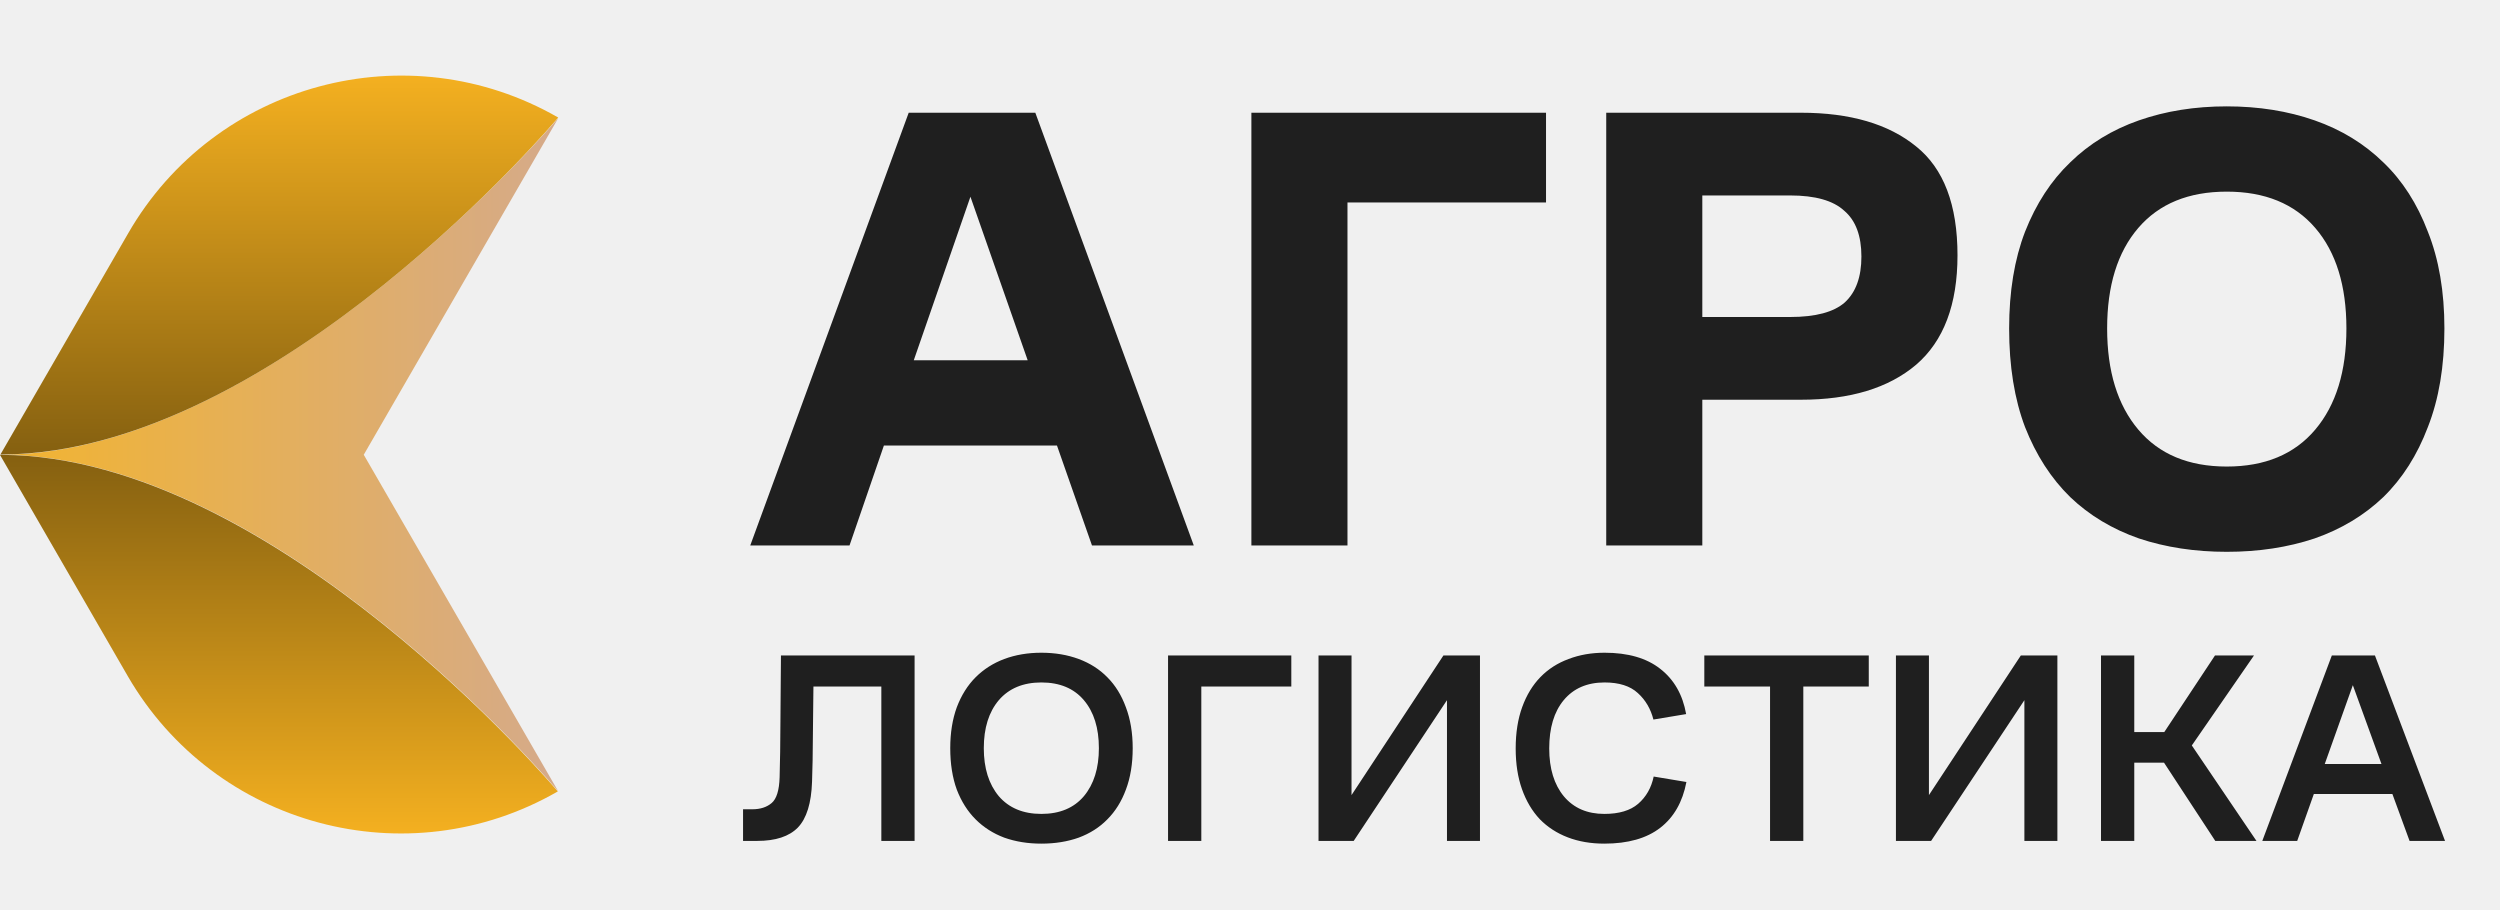
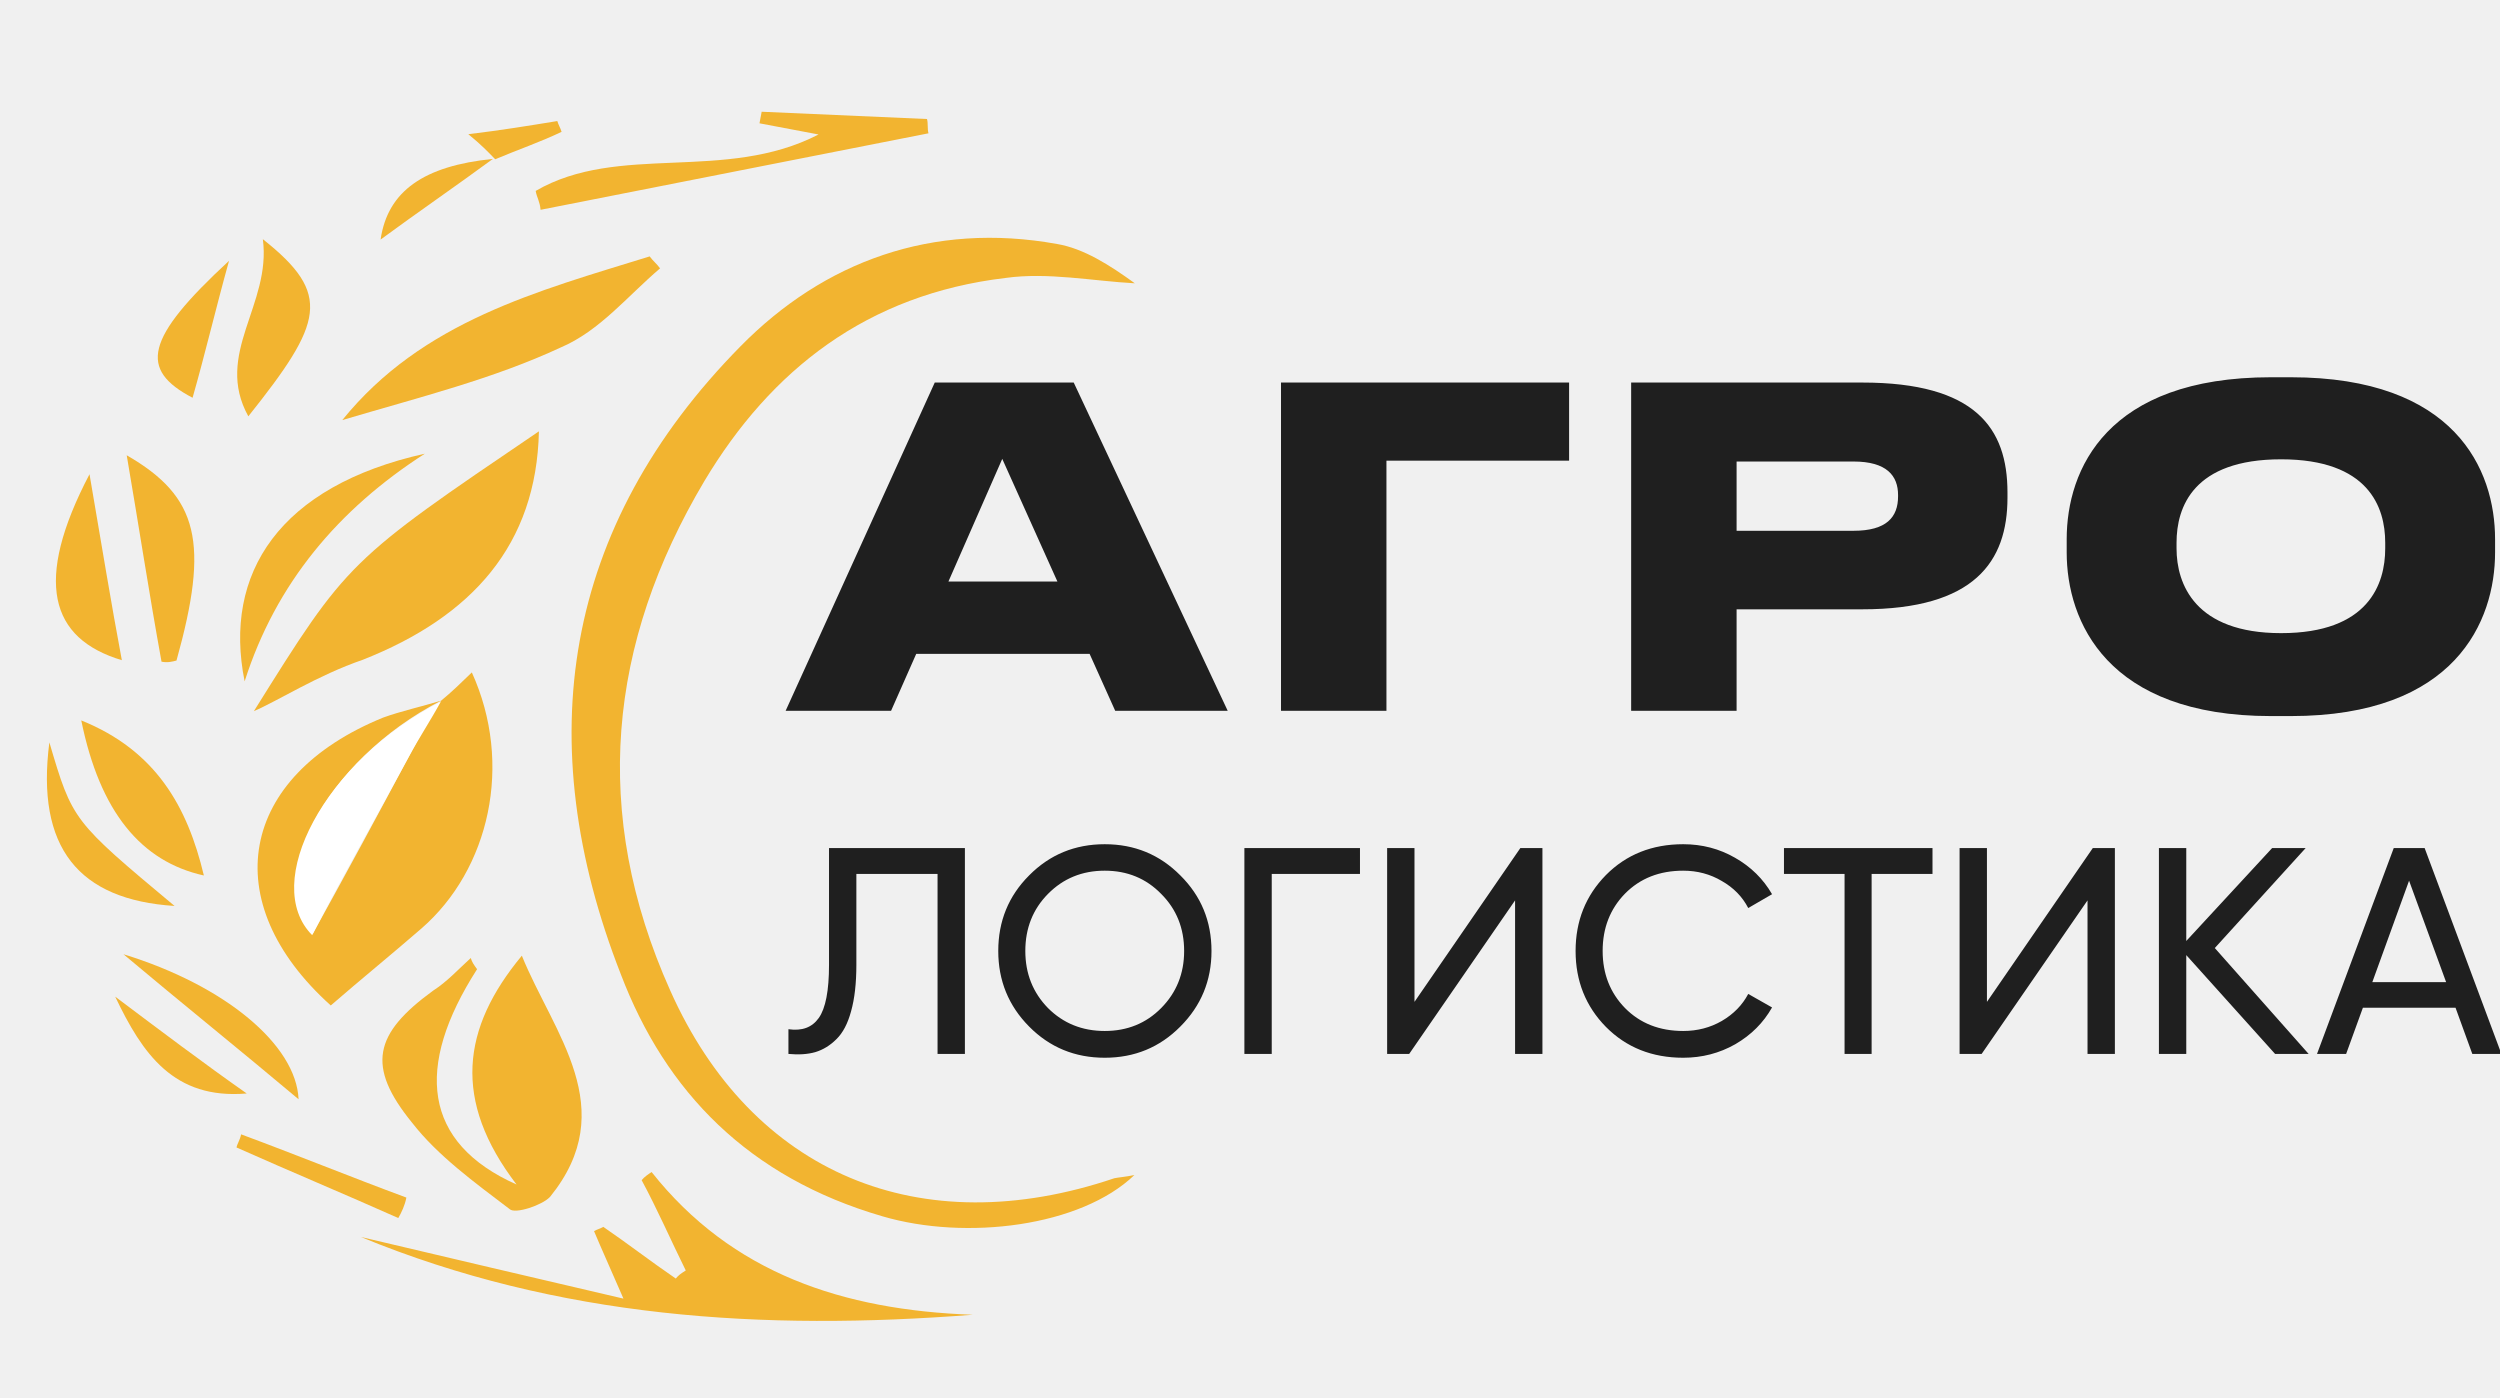
- <svg xmlns="http://www.w3.org/2000/svg" width="110" height="40" viewBox="0 0 110 40" fill="none">
-   <path d="M0.118 20.009C12.158 20.092 24.562 34.819 24.562 34.819L16.005 20.009L24.562 5.2C24.546 5.184 12.141 19.91 0.118 20.009Z" fill="url(#paint0_linear_49_17288)" />
-   <path d="M24.543 34.823C24.543 34.823 12.138 20.097 0.099 20.014C0.066 20.014 0.032 20.014 -0.001 20.014L5.621 29.748C9.452 36.365 17.926 38.637 24.543 34.823Z" fill="url(#paint1_linear_49_17288)" />
-   <path d="M5.641 10.264L0.019 19.998C0.052 19.998 0.085 19.998 0.118 19.998C12.158 19.915 24.562 5.172 24.562 5.172C17.929 1.358 9.455 3.647 5.641 10.264Z" fill="url(#paint2_linear_49_17288)" />
-   <path d="M45.554 4.96L52.526 24H48.047L46.507 19.604H38.891L37.379 24H33.011L39.983 4.96H45.554ZM40.206 15.852H45.218L42.699 8.656L40.206 15.852ZM55.061 24V4.96H68.025V8.908H59.289V24H55.061ZM70.674 24V4.96H79.242C81.408 4.96 83.097 5.455 84.31 6.444C85.524 7.415 86.13 9.011 86.13 11.232C86.13 13.397 85.524 15.003 84.31 16.048C83.097 17.075 81.408 17.588 79.242 17.588H74.902V24H70.674ZM74.902 13.948H78.766C79.886 13.948 80.689 13.733 81.174 13.304C81.66 12.856 81.902 12.184 81.902 11.288C81.902 10.373 81.65 9.701 81.146 9.272C80.661 8.824 79.868 8.6 78.766 8.6H74.902V13.948ZM97.978 24.28C96.578 24.28 95.29 24.084 94.114 23.692C92.938 23.281 91.93 22.675 91.09 21.872C90.25 21.051 89.587 20.024 89.102 18.792C88.635 17.56 88.402 16.113 88.402 14.452C88.402 12.828 88.635 11.409 89.102 10.196C89.587 8.964 90.25 7.947 91.09 7.144C91.93 6.323 92.938 5.707 94.114 5.296C95.29 4.885 96.578 4.68 97.978 4.68C99.378 4.68 100.666 4.885 101.842 5.296C103.018 5.707 104.026 6.323 104.866 7.144C105.706 7.947 106.359 8.964 106.826 10.196C107.311 11.409 107.554 12.828 107.554 14.452C107.554 16.113 107.311 17.56 106.826 18.792C106.359 20.024 105.706 21.051 104.866 21.872C104.026 22.675 103.018 23.281 101.842 23.692C100.666 24.084 99.378 24.28 97.978 24.28ZM97.978 20.528C99.658 20.528 100.955 19.987 101.87 18.904C102.785 17.821 103.242 16.337 103.242 14.452C103.242 12.567 102.785 11.092 101.87 10.028C100.955 8.964 99.658 8.432 97.978 8.432C96.298 8.432 95.001 8.964 94.086 10.028C93.171 11.092 92.714 12.567 92.714 14.452C92.714 16.337 93.171 17.821 94.086 18.904C95.001 19.987 96.298 20.528 97.978 20.528Z" fill="#1F1F1F" />
-   <path d="M34.303 34.204C34.31 33.884 34.319 33.512 34.327 33.088C34.334 32.656 34.339 32.204 34.339 31.732C34.346 31.26 34.35 30.776 34.35 30.28C34.358 29.776 34.362 29.296 34.362 28.84H40.242V37H38.779V30.208H35.791C35.791 30.536 35.786 30.888 35.779 31.264C35.779 31.632 35.775 32.004 35.767 32.38C35.767 32.748 35.763 33.108 35.755 33.46C35.746 33.804 35.739 34.116 35.73 34.396C35.699 35.34 35.49 36.012 35.106 36.412C34.722 36.804 34.127 37 33.319 37H32.694V35.608H33.102C33.455 35.608 33.739 35.516 33.955 35.332C34.17 35.148 34.286 34.772 34.303 34.204ZM45.819 37.12C45.227 37.12 44.683 37.032 44.187 36.856C43.699 36.672 43.279 36.404 42.927 36.052C42.575 35.7 42.299 35.264 42.099 34.744C41.907 34.216 41.811 33.608 41.811 32.92C41.811 32.248 41.907 31.648 42.099 31.12C42.299 30.592 42.575 30.152 42.927 29.8C43.279 29.448 43.699 29.18 44.187 28.996C44.683 28.812 45.227 28.72 45.819 28.72C46.419 28.72 46.967 28.812 47.463 28.996C47.959 29.18 48.379 29.448 48.723 29.8C49.075 30.152 49.347 30.592 49.539 31.12C49.739 31.648 49.839 32.248 49.839 32.92C49.839 33.608 49.739 34.216 49.539 34.744C49.347 35.264 49.075 35.7 48.723 36.052C48.379 36.404 47.959 36.672 47.463 36.856C46.967 37.032 46.419 37.12 45.819 37.12ZM45.819 35.812C46.627 35.812 47.251 35.552 47.691 35.032C48.131 34.504 48.351 33.8 48.351 32.92C48.351 32.032 48.131 31.328 47.691 30.808C47.251 30.288 46.627 30.028 45.819 30.028C45.019 30.028 44.395 30.288 43.947 30.808C43.507 31.328 43.287 32.032 43.287 32.92C43.287 33.8 43.507 34.504 43.947 35.032C44.395 35.552 45.019 35.812 45.819 35.812ZM51.394 37V28.84H56.818V30.208H52.858V37H51.394ZM63.667 37V30.808L59.563 37H58.015V28.84H59.467V34.984L63.511 28.84H65.119V37H63.667ZM70.59 35.812C71.238 35.812 71.734 35.664 72.078 35.368C72.43 35.064 72.658 34.664 72.762 34.168L74.202 34.408C74.034 35.288 73.65 35.96 73.05 36.424C72.45 36.888 71.63 37.12 70.59 37.12C69.998 37.12 69.462 37.028 68.982 36.844C68.502 36.66 68.09 36.392 67.746 36.04C67.41 35.68 67.15 35.24 66.966 34.72C66.782 34.2 66.69 33.604 66.69 32.932C66.69 32.244 66.786 31.636 66.978 31.108C67.17 30.58 67.438 30.14 67.782 29.788C68.126 29.436 68.538 29.172 69.018 28.996C69.498 28.812 70.026 28.72 70.602 28.72C71.634 28.72 72.45 28.956 73.05 29.428C73.658 29.9 74.038 30.564 74.19 31.42L72.75 31.66C72.63 31.188 72.402 30.8 72.066 30.496C71.73 30.184 71.242 30.028 70.602 30.028C69.834 30.028 69.234 30.288 68.802 30.808C68.378 31.32 68.166 32.028 68.166 32.932C68.166 33.82 68.382 34.524 68.814 35.044C69.246 35.556 69.838 35.812 70.59 35.812ZM74.99 30.208V28.84H82.226V30.208H79.346V37H77.882V30.208H74.99ZM89.073 37V30.808L84.969 37H83.421V28.84H84.873V34.984L88.917 28.84H90.525V37H89.073ZM92.444 37V28.84H93.908V32.212H95.228L97.46 28.84H99.176L96.44 32.8L99.284 37H97.472L95.216 33.556H93.908V37H92.444ZM104.497 28.84L107.581 37H106.021L105.265 34.936H101.809L101.077 37H99.541L102.601 28.84H104.497ZM102.289 33.616H104.785L103.525 30.148L102.289 33.616Z" fill="#1F1F1F" />
-   <defs>
-     <linearGradient id="paint0_linear_49_17288" x1="0.111" y1="19.994" x2="24.553" y2="19.994" gradientUnits="userSpaceOnUse">
-       <stop stop-color="#F2B430" />
-       <stop offset="1" stop-color="#D5AA8A" />
-     </linearGradient>
-     <linearGradient id="paint1_linear_49_17288" x1="12.261" y1="20.017" x2="12.261" y2="36.683" gradientUnits="userSpaceOnUse">
-       <stop stop-color="#856010" />
-       <stop offset="1" stop-color="#F4B020" />
-     </linearGradient>
-     <linearGradient id="paint2_linear_49_17288" x1="12.281" y1="3.329" x2="12.281" y2="20.008" gradientUnits="userSpaceOnUse">
-       <stop stop-color="#F4B020" />
-       <stop offset="1" stop-color="#856010" />
-     </linearGradient>
-   </defs>
+ <svg xmlns="http://www.w3.org/2000/svg" width="102" height="57" viewBox="0 0 102 57" fill="none">
+   <path d="M46.283 47.942C44.096 50.045 39.413 50.628 36.003 49.625C30.559 48.04 27.162 44.565 25.326 39.741C21.614 30.248 22.948 21.5 30.216 14.126C33.617 10.671 38.041 9.035 43.13 9.955C44.217 10.14 45.269 10.811 46.301 11.559C44.58 11.466 42.754 11.1 41.036 11.339C35.372 12.01 31.455 15.091 28.742 19.622C24.804 26.246 24.104 33.17 27.34 40.401C30.68 47.905 37.551 50.748 45.466 48.072C45.65 48.034 45.916 48.017 46.283 47.942Z" fill="#F2B430" />
+   <path d="M18 28.585C18.407 28.254 18.829 27.845 19.251 27.435C20.953 31.181 19.968 35.48 17.187 37.889C15.952 38.96 14.731 39.952 13.495 41.023C8.787 36.789 9.755 31.672 15.631 29.278C16.37 29.01 17.178 28.837 18 28.585C13.234 31.026 10.74 36.017 12.755 38.111C14.063 35.749 15.385 33.308 16.723 30.789C17.121 30.049 17.519 29.309 18 28.585Z" fill="#F2B430" />
+   <path d="M19.465 39.543C16.901 43.543 17.264 46.628 21.075 48.328C18.452 44.896 18.837 41.952 21.291 38.992C22.583 42.172 25.363 45.225 22.443 48.831C22.119 49.178 21.017 49.54 20.798 49.335C19.368 48.249 17.854 47.148 16.816 45.81C14.929 43.496 15.266 42.173 17.662 40.425C18.25 40.047 18.687 39.559 19.207 39.087C19.26 39.26 19.328 39.355 19.465 39.543Z" fill="#F2B430" />
+   <path d="M10.359 29.014C14.186 22.889 14.186 22.889 21.988 17.598C21.887 22.226 19.267 25.155 14.801 26.919C12.96 27.55 11.294 28.62 10.359 29.014Z" fill="#F2B430" />
+   <path d="M39.69 53.642C31.128 54.306 22.789 53.788 14.722 50.468C18.183 51.286 21.727 52.12 25.437 52.984C24.898 51.741 24.533 50.938 24.237 50.23C24.335 50.167 24.516 50.12 24.614 50.056C25.605 50.733 26.581 51.489 27.572 52.165C27.685 52.024 27.783 51.961 27.979 51.835C27.357 50.575 26.817 49.332 26.179 48.151C26.292 48.009 26.488 47.883 26.586 47.82C29.852 51.944 34.388 53.455 39.69 53.642Z" fill="#F2B430" />
+   <path d="M13.966 17.139C17.225 13.108 21.934 11.879 26.507 10.461C26.644 10.65 26.795 10.76 26.931 10.949C25.598 12.083 24.469 13.5 22.877 14.177C20.139 15.453 17.158 16.194 13.966 17.139Z" fill="#F2B430" />
+   <path d="M21.856 7.789C25.242 5.82 29.581 7.456 33.397 5.487C32.316 5.283 31.652 5.157 30.987 5.031C31.017 4.874 31.046 4.716 31.076 4.559C33.297 4.653 35.6 4.762 37.821 4.856C37.874 5.029 37.829 5.266 37.883 5.439C32.607 6.479 27.331 7.519 22.055 8.56C22.031 8.229 21.895 8.04 21.856 7.789Z" fill="#F2B430" />
+   <path d="M17.334 18.51C13.806 20.778 11.254 23.801 9.981 27.8C9.093 23.392 11.401 19.834 17.334 18.51Z" fill="#F2B430" />
+   <path d="M6.59 26.997C6.084 24.211 5.661 21.44 5.17 18.575C8.12 20.275 8.54 22.148 7.201 26.95C7.02 26.997 6.839 27.045 6.59 26.997Z" fill="#F2B430" />
+   <path d="M3.316 29.393C6.356 30.62 7.646 32.902 8.318 35.72C5.756 35.154 4.074 33.123 3.316 29.393Z" fill="#F2B430" />
+   <path d="M10.724 9.759C13.569 12.01 13.18 13.159 10.132 16.986C8.72 14.436 11.079 12.436 10.724 9.759Z" fill="#F2B430" />
+   <path d="M3.652 19.348C4.143 22.213 4.542 24.653 4.971 26.936C2.038 26.055 1.36 23.725 3.652 19.348Z" fill="#F2B430" />
+   <path d="M2.014 30.289C2.959 33.485 2.959 33.485 7.122 36.963C3.209 36.712 1.459 34.587 2.014 30.289Z" fill="#F2B430" />
+   <path d="M12.182 44.85C9.805 42.851 7.414 40.931 5.037 38.933C9.187 40.207 12.085 42.63 12.182 44.85Z" fill="#F2B430" />
+   <path d="M9.345 10.64C8.806 12.576 8.366 14.45 7.857 16.229C5.664 15.08 5.902 13.821 9.345 10.64Z" fill="#F2B430" />
+   <path d="M4.701 40.664C6.585 42.081 8.318 43.387 10.066 44.614C7.091 44.867 5.81 42.994 4.701 40.664Z" fill="#F2B430" />
+   <path d="M16.25 49.696C14.027 48.705 11.873 47.808 9.65 46.817C9.679 46.659 9.792 46.517 9.837 46.281C12.09 47.115 14.328 48.028 16.58 48.861C16.521 49.176 16.378 49.476 16.25 49.696Z" fill="#F2B430" />
+   <path d="M20.11 6.483C18.61 7.585 17.027 8.672 15.528 9.774C15.817 7.791 17.302 6.767 20.11 6.483Z" fill="#F2B430" />
+   <path d="M20.204 6.498C19.917 6.199 19.629 5.9 19.107 5.475C20.428 5.317 21.583 5.128 22.738 4.939C22.791 5.112 22.859 5.206 22.913 5.379C22.06 5.789 21.14 6.104 20.204 6.498Z" fill="#F2B430" />
+   <path d="M17.983 28.629C17.584 29.369 17.103 30.093 16.705 30.833C15.382 33.274 13.962 35.777 12.737 38.155C10.64 36.045 13.216 31.07 17.983 28.629Z" fill="white" />
+   <path d="M43.142 23.726L40.892 18.722L38.696 23.726H43.142ZM45.5 29L44.456 26.678H37.382L36.356 29H32.054L38.138 15.608H43.808L50.09 29H45.5ZM52.265 29V15.608H64.019V18.794H56.567V29H52.265ZM75.983 24.86H70.853V29H66.551V15.608H75.983C80.591 15.608 81.905 17.462 81.905 20.09V20.306C81.905 22.916 80.555 24.86 75.983 24.86ZM70.853 18.83V21.656H75.623C76.973 21.656 77.441 21.098 77.441 20.252V20.198C77.441 19.406 76.973 18.83 75.623 18.83H70.853ZM92.655 15.392H93.465C100.161 15.392 101.799 19.154 101.799 21.998V22.538C101.799 25.346 100.179 29.216 93.465 29.216H92.655C85.959 29.216 84.321 25.346 84.321 22.538V21.998C84.321 19.154 85.959 15.392 92.655 15.392ZM97.317 22.376V22.142C97.317 20.684 96.633 18.74 93.069 18.74C89.487 18.74 88.803 20.684 88.803 22.142V22.376C88.803 23.834 89.559 25.832 93.069 25.832C96.633 25.832 97.317 23.834 97.317 22.376Z" fill="#1F1F1F" />
+   <path d="M32.168 43V41.992C32.72 42.072 33.132 41.92 33.404 41.536C33.684 41.144 33.824 40.42 33.824 39.364V34.6H39.368V43H38.252V35.656H34.94V39.364C34.94 40.116 34.868 40.748 34.724 41.26C34.588 41.764 34.388 42.144 34.124 42.4C33.868 42.656 33.58 42.832 33.26 42.928C32.948 43.016 32.584 43.04 32.168 43ZM48.157 41.884C47.317 42.732 46.289 43.156 45.073 43.156C43.857 43.156 42.829 42.732 41.989 41.884C41.149 41.036 40.729 40.008 40.729 38.8C40.729 37.584 41.149 36.556 41.989 35.716C42.829 34.868 43.857 34.444 45.073 34.444C46.289 34.444 47.317 34.868 48.157 35.716C49.005 36.556 49.429 37.584 49.429 38.8C49.429 40.008 49.005 41.036 48.157 41.884ZM42.757 41.128C43.381 41.752 44.153 42.064 45.073 42.064C45.993 42.064 46.761 41.752 47.377 41.128C48.001 40.496 48.313 39.72 48.313 38.8C48.313 37.872 48.001 37.096 47.377 36.472C46.761 35.84 45.993 35.524 45.073 35.524C44.153 35.524 43.381 35.84 42.757 36.472C42.141 37.096 41.833 37.872 41.833 38.8C41.833 39.72 42.141 40.496 42.757 41.128ZM55.487 34.6V35.656H51.887V43H50.771V34.6H55.487ZM61.815 43V36.736L57.495 43H56.595V34.6H57.711V40.876L62.031 34.6H62.931V43H61.815ZM68.676 43.156C67.404 43.156 66.352 42.736 65.52 41.896C64.696 41.056 64.284 40.024 64.284 38.8C64.284 37.576 64.696 36.544 65.52 35.704C66.352 34.864 67.404 34.444 68.676 34.444C69.444 34.444 70.148 34.628 70.788 34.996C71.436 35.364 71.94 35.86 72.3 36.484L71.328 37.048C71.088 36.584 70.728 36.216 70.248 35.944C69.776 35.664 69.252 35.524 68.676 35.524C67.708 35.524 66.916 35.836 66.3 36.46C65.692 37.084 65.388 37.864 65.388 38.8C65.388 39.728 65.692 40.504 66.3 41.128C66.916 41.752 67.708 42.064 68.676 42.064C69.252 42.064 69.776 41.928 70.248 41.656C70.728 41.376 71.088 41.008 71.328 40.552L72.3 41.104C71.948 41.728 71.448 42.228 70.8 42.604C70.152 42.972 69.444 43.156 68.676 43.156ZM78.846 34.6V35.656H76.362V43H75.258V35.656H72.786V34.6H78.846ZM85.171 43V36.736L80.851 43H79.951V34.6H81.067V40.876L85.387 34.6H86.287V43H85.171ZM94.192 43H92.824L89.2 38.968V43H88.084V34.6H89.2V38.392L92.704 34.6H94.072L90.364 38.68L94.192 43ZM100.87 43L100.186 41.116H96.406L95.722 43H94.534L97.665 34.6H98.925L102.058 43H100.87ZM96.79 40.072H99.802L98.29 35.932L96.79 40.072Z" fill="#1F1F1F" />
</svg>
